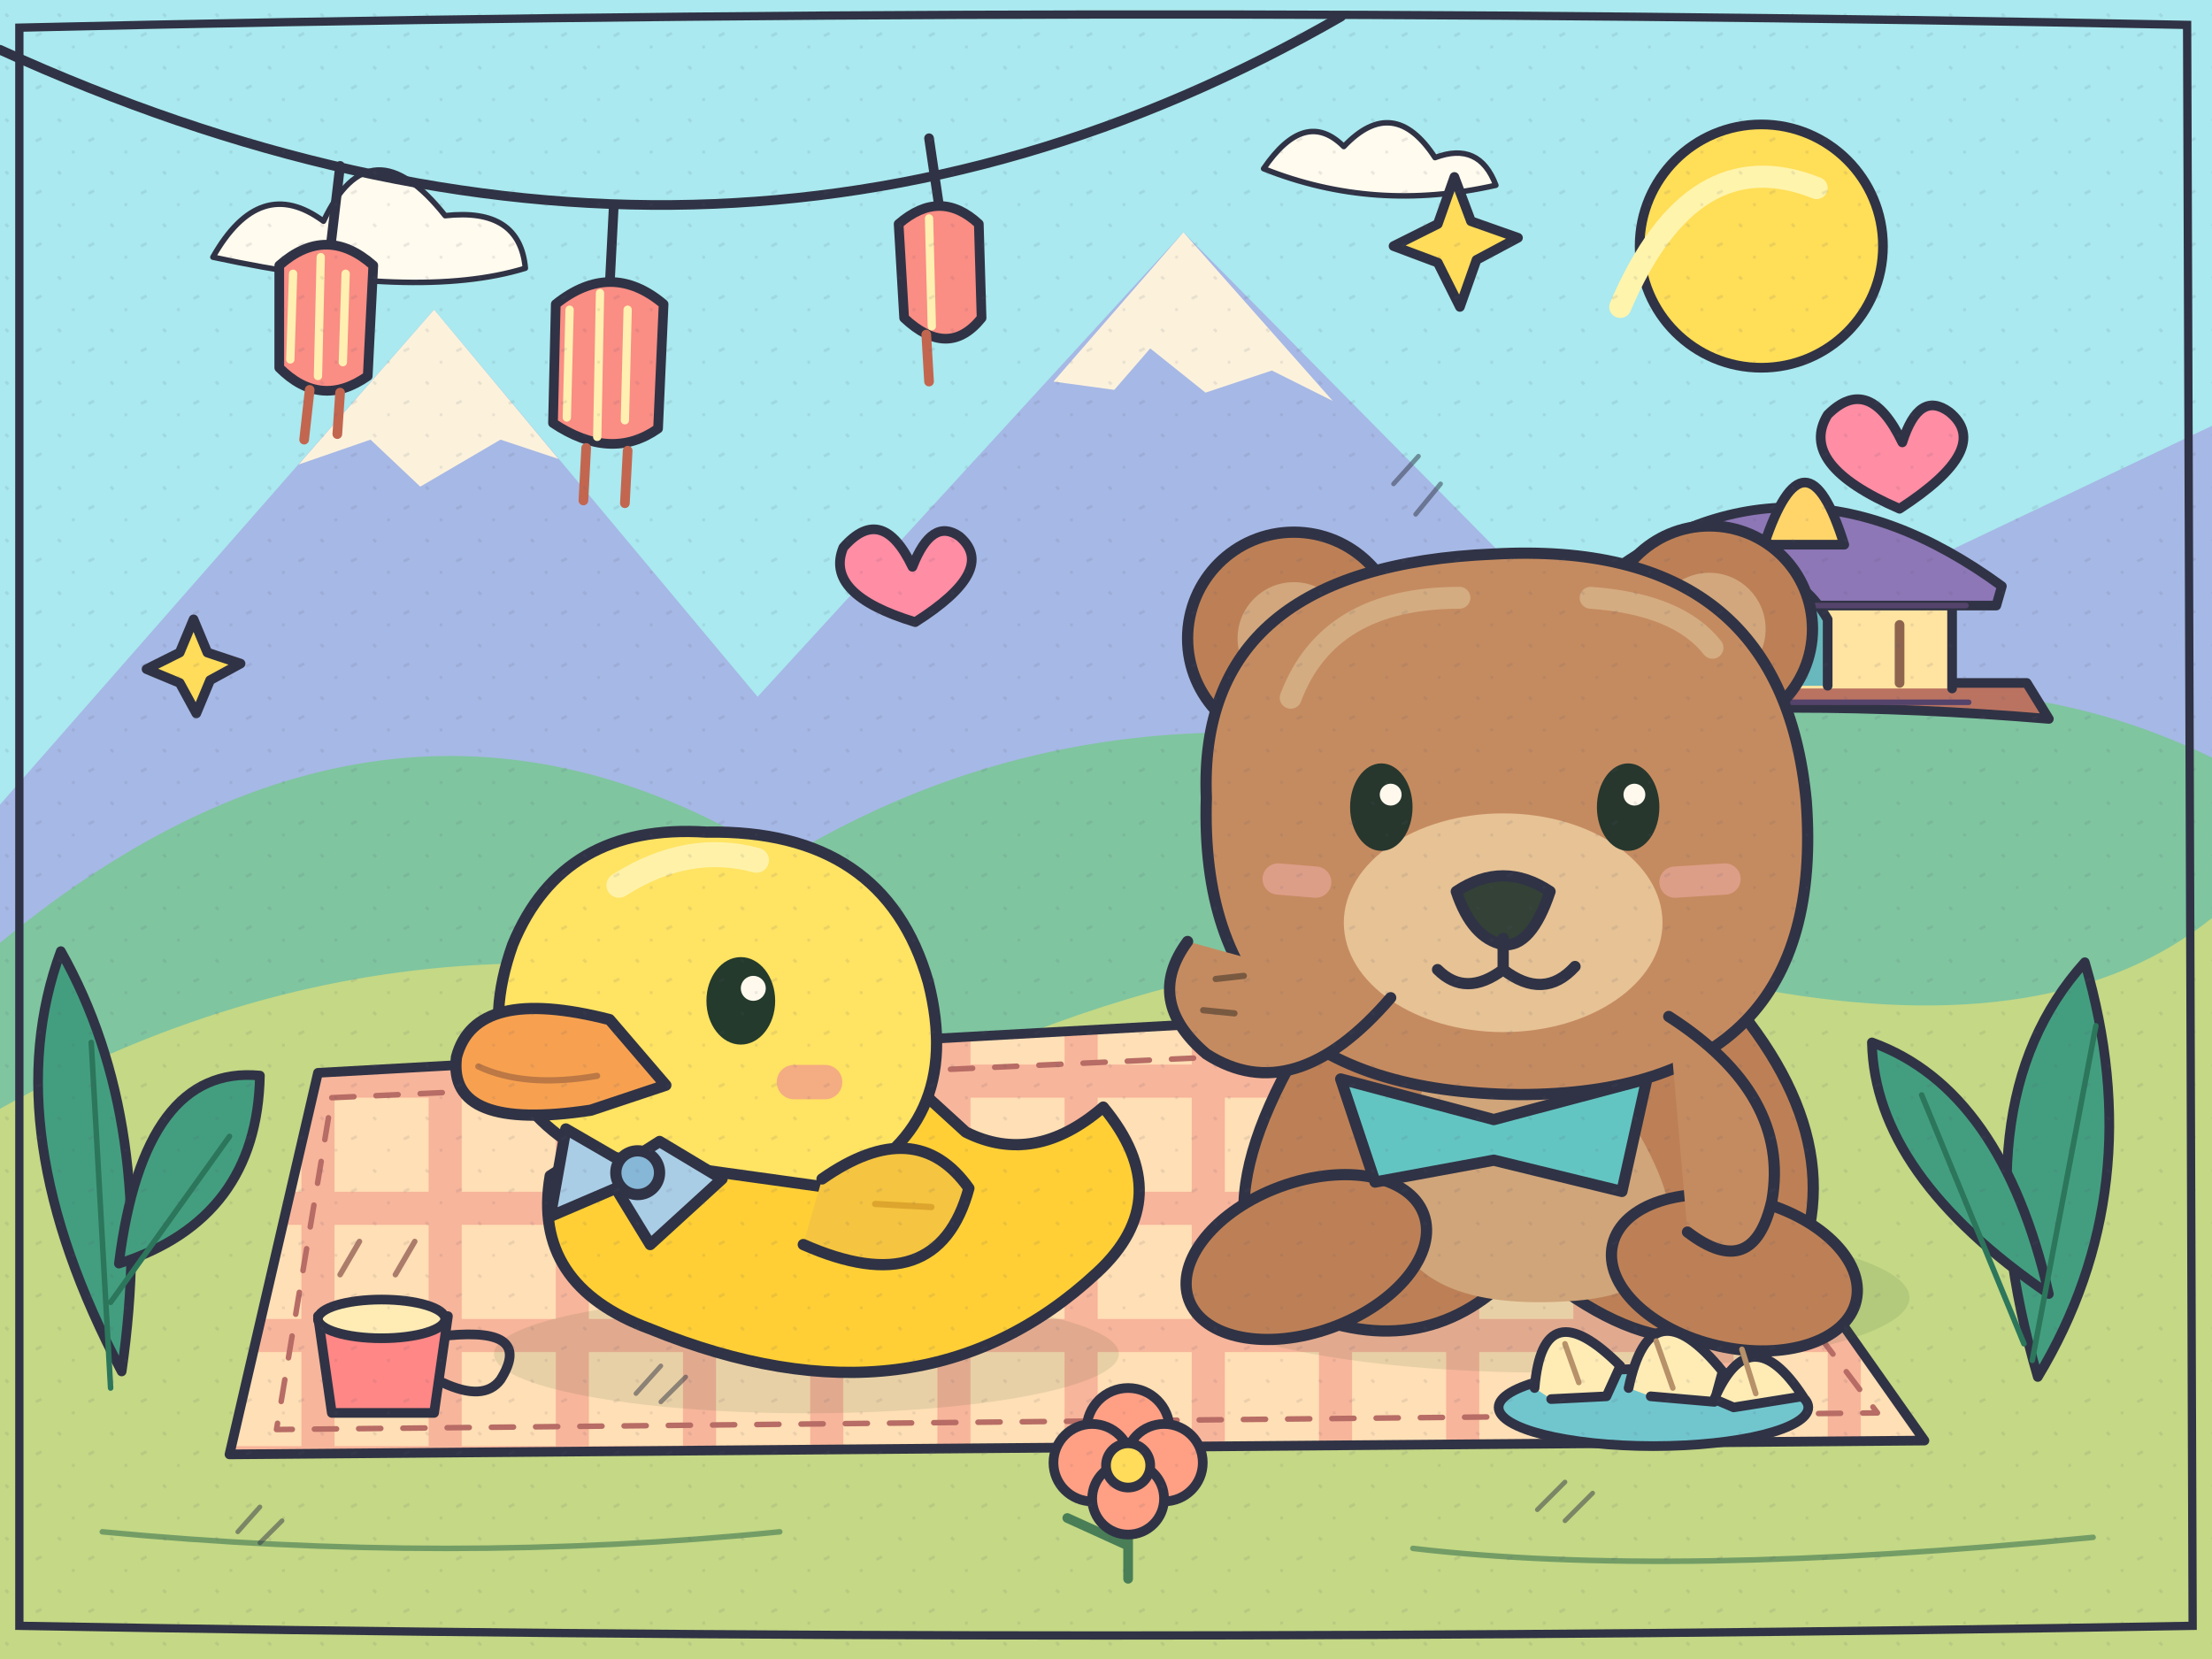
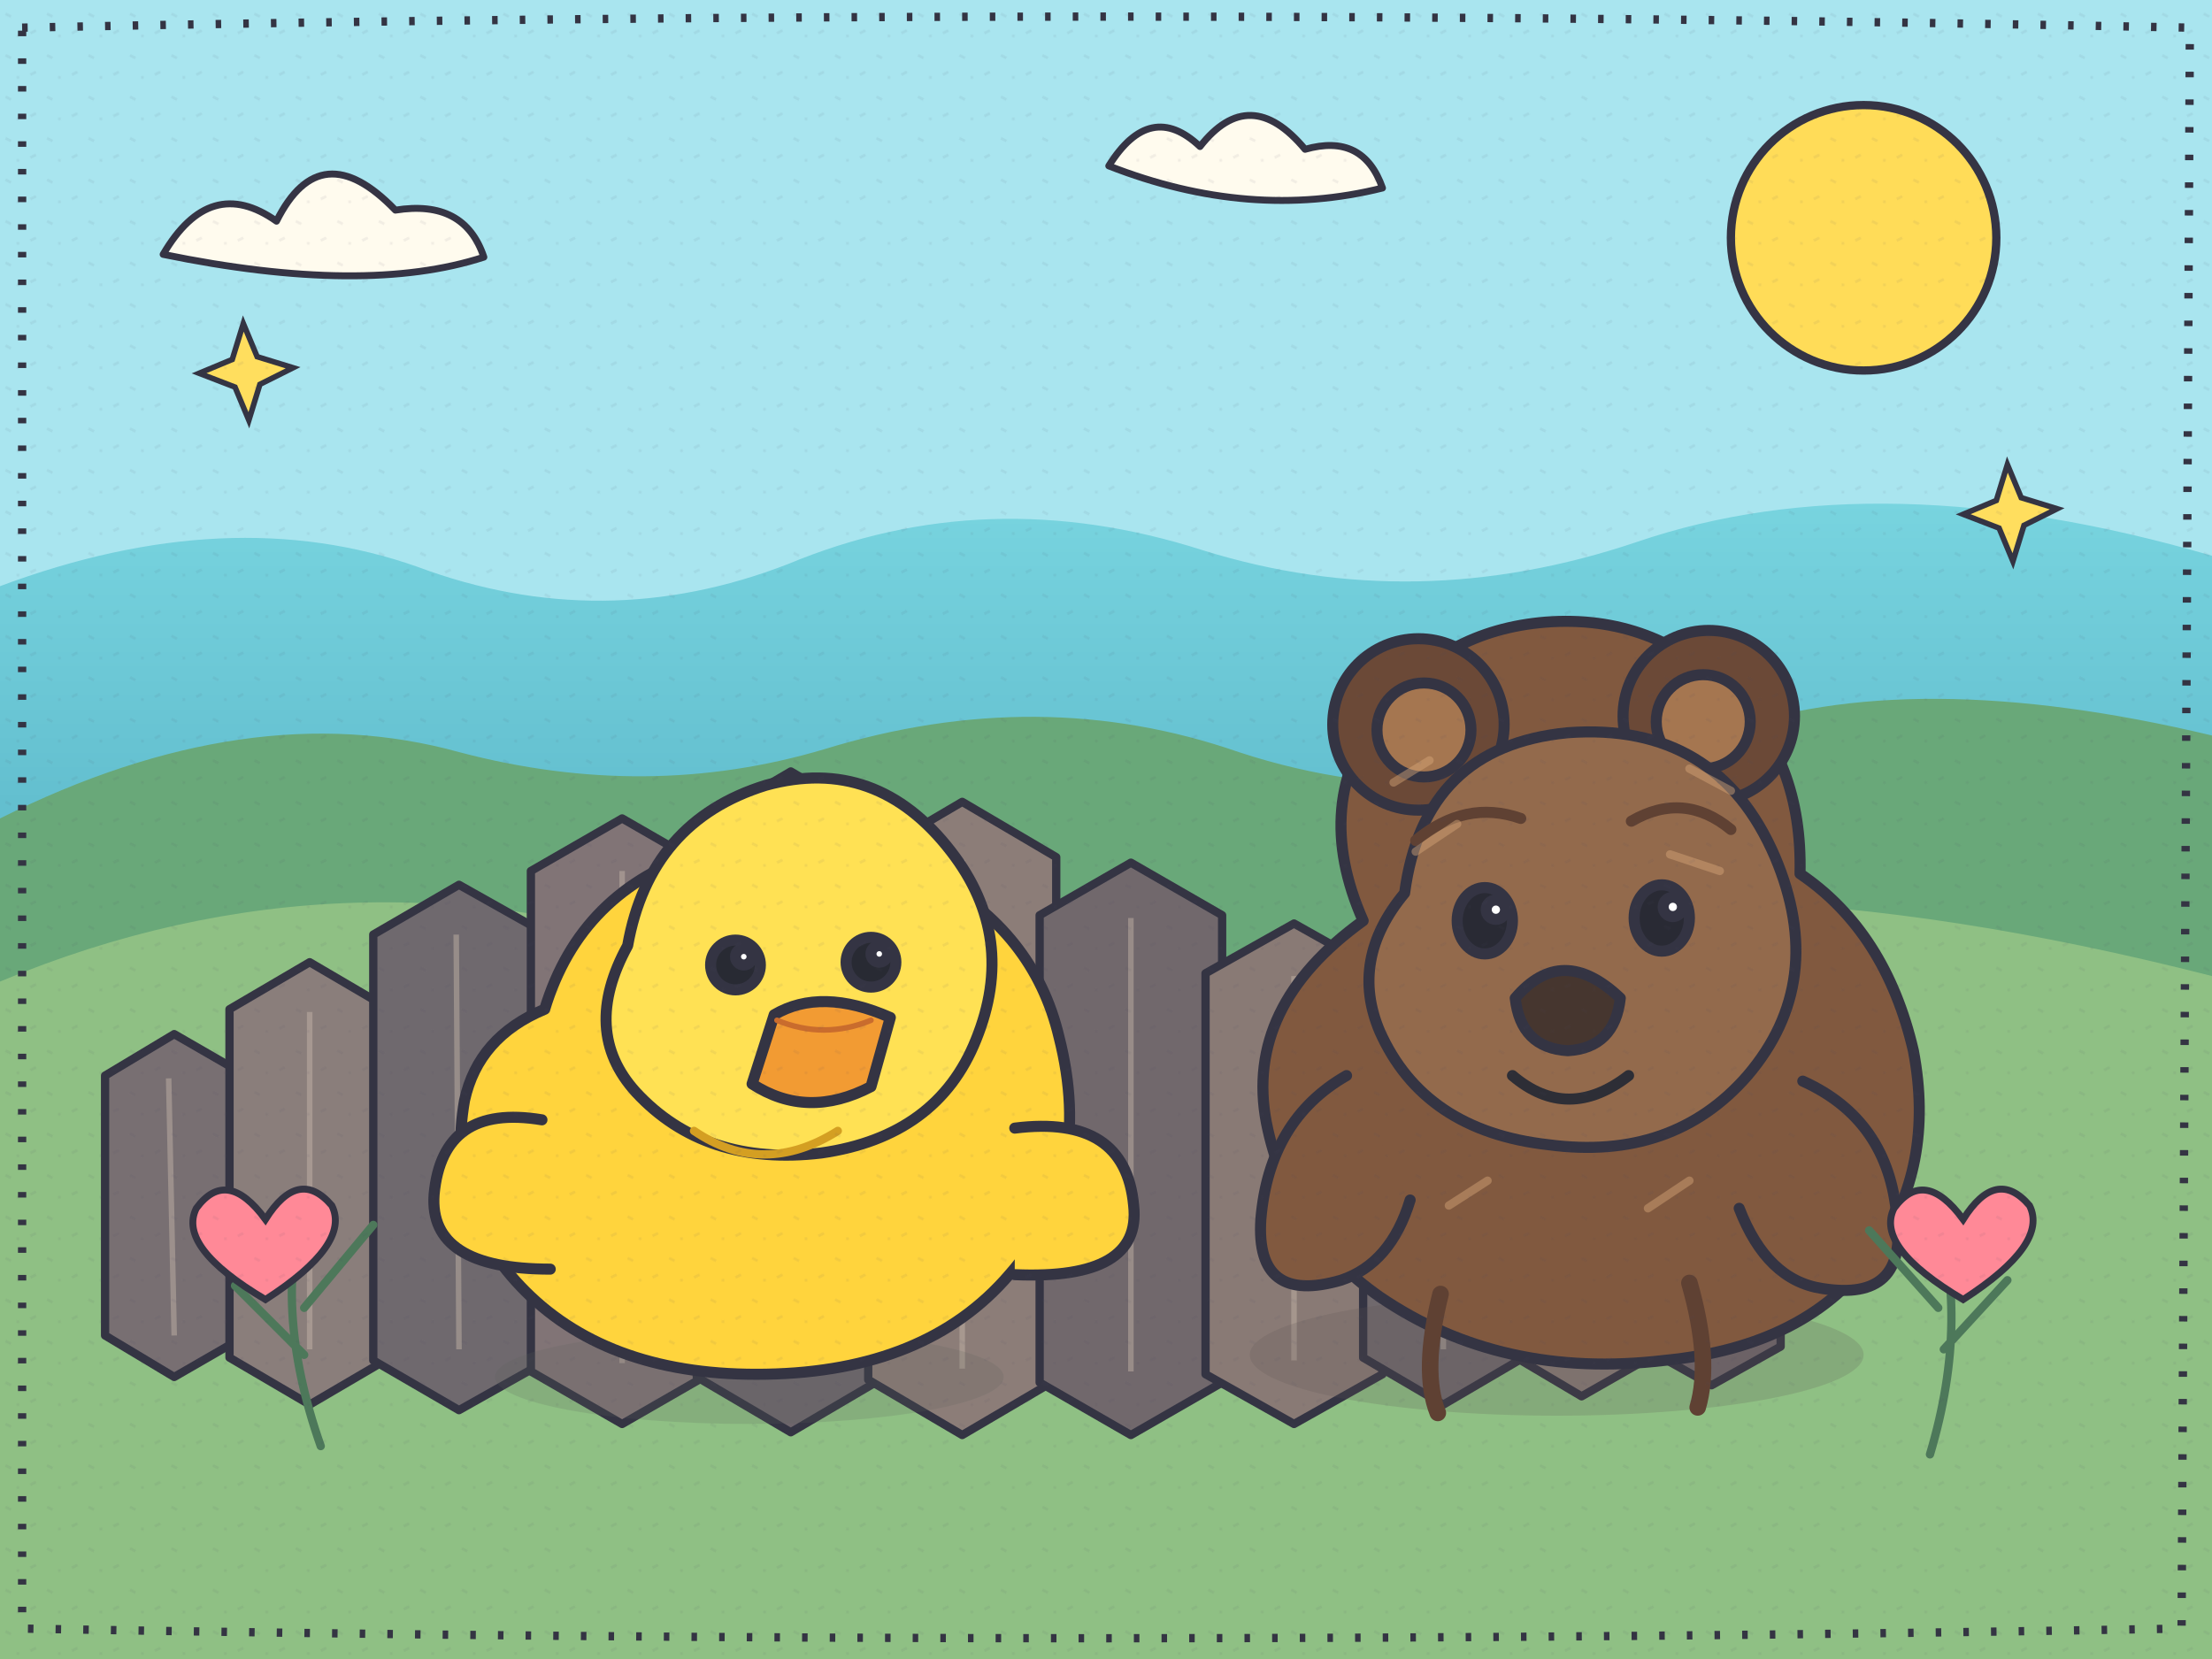
<svg xmlns="http://www.w3.org/2000/svg" viewBox="0 0 800 600" fill="none" role="img" aria-labelledby="title desc">
  <defs>
-     <pattern id="paper" width="19" height="19" patternUnits="userSpaceOnUse">
-       <path d="m2 5 1 1m10 7 2-1m-8 5h1" stroke="#53526b" opacity=".12" />
+     <pattern id="paper" width="15" height="15" patternUnits="userSpaceOnUse">
+       <path d="m2 5 2 1m7 6 2-1m-7 2h1" stroke="#4b485d" stroke-width="1" opacity=".12" />
    </pattern>
-     <pattern id="gingham" width="46" height="46" patternUnits="userSpaceOnUse">
-       <rect width="46" height="46" fill="#ffdfb5" />
-       <path d="M0 23h46M23 0v46" stroke="#ef8b81" stroke-width="12" opacity=".5" />
-     </pattern>
-     <pattern id="hatch" width="8" height="8" patternUnits="userSpaceOnUse" patternTransform="rotate(24)">
-       <path d="M0 0v8" stroke="#454057" opacity=".13" stroke-width="2" />
-     </pattern>
+     <linearGradient id="sea" x1="0" y1="0" x2="0" y2="1">
+       <stop stop-color="#78d4df" />
+       <stop offset="1" stop-color="#4ba7bd" />
+     </linearGradient>
  </defs>
-   <rect width="800" height="600" fill="#fff6dc" />
-   <path d="M0 0h800v380q-225 28-430-14T0 420Z" fill="#a9e9ef" />
-   <path d="M0 291 157 112 274 252 428 84 594 252 800 154v268H0Z" fill="#a6b8e5" />
-   <path d="m108 168 49-56 45 54-21-7-29 17-18-17Z M381 138l47-54 54 61-22-11-24 8-20-16-13 15Z" fill="#fcf2dc" />
-   <path d="M0 341q143-118 283-30 123-75 279-28 131-61 238-9v184H0Z" fill="#7fc5a0" />
-   <path d="M0 401q168-94 354-20 144-62 284-23 106 19 162-26v268H0Z" fill="#c4d885" />
-   <g stroke="#303345" stroke-width="3.5" stroke-linecap="round" stroke-linejoin="round">
-     <circle cx="637" cy="89" r="44" fill="#ffde58" />
-     <path d="M586 111q26-61 71-43" stroke="#fff4ac" stroke-width="8" />
-     <path d="M77 93q17-30 40-13 17-36 44-2 27-3 29 19-39 12-113-4ZM457 61q15-22 29-8 18-19 33 4 16-6 22 10-44 10-84-6" fill="#fffbee" stroke-width="2" />
-     <path d="M0 18q259 118 485-12m-362 54-4 34m103-20-2 39m116-63 4 27" fill="none" />
-     <g fill="#fa8d84">
-       <path d="M101 96q17-15 34 0l-2 40q-17 12-32-3Z" />
-       <path d="M201 110q20-16 39 0l-2 45q-17 12-38-2Z" />
-       <path d="M325 81q15-13 29 0l1 34q-12 15-28 0Z" />
+   <rect width="800" height="600" rx="26" fill="#fff4d7" />
+   <path d="M0 0h800v280H0z" fill="#a9e5ef" />
+   <circle cx="674" cy="86" r="48" fill="#ffdc58" stroke="#353444" stroke-width="3" />
+   <g fill="#fffbee" stroke="#353444" stroke-width="2.5" stroke-linecap="round" stroke-linejoin="round">
+     <path d="M59 92q17-29 41-12 16-32 43-4 25-4 32 17-43 14-116-1Z" />
+     <path d="M401 60q15-24 33-7 18-23 38 1 21-6 28 14-48 12-99-8Z" />
+   </g>
+   <path d="M0 212q83-31 151-7 67 25 134-1 72-30 150-5 77 24 157-3 88-30 208 5v213H0Z" fill="url(#sea)" />
+   <path d="M0 296q90-45 166-24 68 18 132-1 78-24 150 1 82 27 174-7 69-25 178 1v175H0Z" fill="#69a879" />
+   <path d="M0 355q127-53 259-8 104 36 227-4 122-39 314 10v247H0Z" fill="#8fc084" />
+   <g stroke="#343443" stroke-width="3" stroke-linejoin="round">
+     <g>
+       <path d="M38 389l25-15 26 15v94l-26 15-25-15Z" fill="#786f72" />
+       <path d="M83 365l29-17 29 17v126l-29 17-29-17Z" fill="#8a7e7b" />
+       <path d="M135 338l31-18 32 18v154l-32 18-31-18Z" fill="#6f696e" />
+       <path d="M192 315l33-19 33 19v181l-33 19-33-19Z" fill="#817476" />
+       <path d="M252 299l34-20 34 20v199l-34 20-34-20Z" fill="#6e666c" />
+       <path d="M314 310l34-20 34 20v189l-34 20-34-20Z" fill="#8c7d78" />
+       <path d="M376 331l33-19 33 19v169l-33 19-33-19Z" fill="#71686c" />
+       <path d="M436 352l32-18 32 18v145l-32 18-32-18Z" fill="#897a75" />
+       <path d="M493 370l29-17 29 17v121l-29 17-29-17Z" fill="#70696d" />
+       <path d="M545 388l27-16 28 16v101l-28 16-27-16Z" fill="#877a76" />
+       <path d="M594 402l25-14 25 14v85l-25 14-25-14Z" fill="#70676c" />
    </g>
-     <g stroke="#fff0b1" stroke-width="3">
-       <path d="m116 93-1 43m-9-37-1 31m20-31-1 32m93-25-1 52m-10-46-1 39m22-39-1 40m110-73 1 39" />
-     </g>
-     <path d="m112 141-2 18m13-17-1 15m90 5-1 19m16-18-1 19m109-61 1 17" stroke="#c36650" />
-     <g transform="translate(590 187)">
-       <path d="M-24 73q79-8 175 0l-8-13H-13Z" fill="#ba7361" />
-       <path d="M6 62V21h110v41" fill="#ffe3a1" />
-       <path d="M-14 25q70-57 148 0l-2 7H-14Z" fill="#8d77b6" />
-       <path d="M48 10Q63-35 77 10Z" fill="#ffd56a" />
-       <path d="M20 39v21m77-21v21" stroke="#8e644f" />
-       <path d="M39 61V37q16-27 32 0v24" fill="#68b8bd" />
-       <path d="M3 32h118M12 67h110" stroke="#54436b" stroke-width="2" />
-     </g>
-     <path d="m115 388 469-26 112 159-613 5Z" fill="url(#gingham)" />
-     <path d="m120 397 457-21 102 135-579 6Z" stroke="#b76c65" stroke-width="2" stroke-dasharray="8 8" fill="none" />
-     <g transform="translate(60 58) scale(1.13)" stroke="#303345" stroke-width="3.6" stroke-linecap="round" stroke-linejoin="round">
-       <g transform="translate(317 89)">
-         <ellipse cx="126" cy="275" rx="115" ry="24" fill="#294e2c" opacity=".11" stroke="none" />
-         <path d="M56 179q-51 75-9 101 42 17 71-17 54 46 85 7 23-47-27-99Z" fill="#bd8056" />
-         <path d="M87 201q44-24 66 19 31 52-19 56-53 4-59-27" fill="#d0a57a" stroke="none" />
-         <ellipse cx="48" cy="262" rx="40" ry="24" fill="#bd8056" transform="rotate(-20 48 262)" />
-         <ellipse cx="185" cy="267" rx="40" ry="24" fill="#bd8056" transform="rotate(13 185 267)" />
-         <circle cx="44" cy="64" r="34" fill="#bd8056" />
-         <circle cx="177" cy="61" r="33" fill="#bd8056" />
-         <circle cx="44" cy="64" r="18" fill="#d2a77d" stroke="none" />
-         <circle cx="177" cy="61" r="18" fill="#d2a77d" stroke="none" />
-         <path d="M16 115Q13 41 108 37q92-5 100 79 7 94-92 94-103-1-100-95Z" fill="#c58b60" />
-         <path d="M43 83q12-32 54-32m42 0q28 2 39 16" fill="none" stroke="#d4ac81" stroke-width="7" />
-         <ellipse cx="111" cy="155" rx="51" ry="35" fill="#e6c295" stroke="none" />
-         <ellipse cx="72" cy="118" rx="10" ry="14" fill="#27372e" stroke="none" />
-         <ellipse cx="151" cy="118" rx="10" ry="14" fill="#27372e" stroke="none" />
-         <circle cx="75" cy="114" r="3.5" fill="#fff9ed" stroke="none" />
-         <circle cx="153" cy="114" r="3.5" fill="#fff9ed" stroke="none" />
-         <path d="M96 145q15-10 30 0-6 18-15 17-10-2-15-17" fill="#334137" />
-         <path d="M111 160v10q-12 9-21 0m21 0q13 10 23-1" fill="none" />
-         <path d="M51 142l-12-1m127 1 16-1" stroke="#dd9e88" stroke-width="10" />
-         <path d="M59 205l49 13 49-13-8 36-41-10-38 7Z" fill="#63c5c2" />
-         <path d="M75 179q-31 36-59 18-20-17-6-36" fill="#c58b60" />
-         <path d="M164 185q39 25 33 59-6 26-27 10" fill="#c58b60" />
-         <path d="M19 173l9-1m-13 11 10 1" stroke="#795a41" stroke-width="2" />
-       </g>
-       <g transform="translate(73 204)">
-         <ellipse cx="132" cy="178" rx="100" ry="19" fill="#294e2c" opacity=".11" stroke="none" />
-         <path d="M50 121q-6 35 32 49 86 35 143-18 26-24 2-53-22 19-44 8l-46-42Z" fill="#ffcf35" />
-         <path d="M62 114q-40-22-24-67Q54 8 100 11q57-1 71 48 12 47-30 66Z" fill="#ffe363" />
-         <path d="M72 28q22-14 44-8" stroke="#fff2a8" stroke-width="8" fill="none" />
-         <path d="M69 71q-43-11-49 12-3 24 43 17l24-8Z" fill="#f7a150" />
-         <path d="M27 86q15 7 38 3" fill="none" stroke="#bc7845" stroke-width="2" />
-         <ellipse cx="111" cy="65" rx="11" ry="14" fill="#243a2c" stroke="none" />
-         <circle cx="115" cy="61" r="4" fill="#fff9ed" stroke="none" />
-         <path d="M128 91h10" stroke="#f4ac82" stroke-width="11" />
-         <path d="M137 122q30-21 47 3-10 37-53 18" fill="#f5c440" />
-         <path d="M154 130l18 1" stroke="#dda52d" stroke-width="2" />
-         <path d="M85 110l20 12-23 21-11-18-21 9 5-28 19 11Z" fill="#aacde6" />
-         <circle cx="78" cy="120" r="7" fill="#86b7d7" />
-       </g>
-     </g>
-     <g fill="#439e7f">
-       <path d="M44 496q-46-87-22-152 35 62 22 152Z" />
-       <path d="M43 457q9-72 51-68-1 52-51 68Z" />
-       <path d="M737 498q-29-99 17-150 24 82-17 150Z" />
-       <path d="M741 468q-63-43-64-91 47 17 64 91Z" />
-     </g>
-     <g stroke="#2c765c" stroke-width="2">
-       <path d="m33 377 7 125m43-91-43 60m718-100-23 121m-40-96 37 90" />
-     </g>
-     <g transform="translate(115 476)">
-       <path d="M0 0h47l-5 35H5Z" fill="#ff8786" />
-       <path d="M47 7q31-3 19 16-6 8-21 1" fill="none" />
-       <ellipse cx="23" cy="1" rx="23" ry="7" fill="#ffecb5" />
-       <path d="m8-15 7-12m13 12 7-12" stroke="#ac7c6b" stroke-width="2" />
-     </g>
-     <g transform="translate(569 488)">
-       <ellipse cx="29" cy="21" rx="56" ry="14" fill="#71c6ce" />
-       <path d="M-14 14q3-36 31-8l-5 11-20 1m28-4q8-38 34-6l-3 11-23-2m23 1q13-30 32-1l-25 4Z" fill="#ffecb5" />
-       <path d="m-3-2 5 14m28-15 6 17m25-14 5 16" stroke="#b79169" stroke-width="2" />
-     </g>
-     <g fill="#ff8da4">
-       <path d="M688 160q-12-25-27-10-11 18 26 34 34-22 18-35-11-8-17 11Z" />
-       <path d="M330 205q-11-23-25-7-7 17 26 27 30-19 16-31-10-7-17 11Z" />
-     </g>
-     <g fill="#ffdc59">
-       <path d="m526 64 6 16 17 6-15 8-6 17-8-16-16-6 16-8Z" />
-       <path d="m70 224 5 12 12 4-11 6-5 12-6-11-12-5 12-6Z" />
-     </g>
-     <g transform="translate(408 527)">
-       <path d="m0 44 0-47m0 35-22-10m22 0 20-11" stroke="#497e57" />
-       <g fill="#ffa084">
-         <circle cy="-10" r="15" />
-         <circle cx="-13" cy="2" r="14" />
-         <circle cx="13" cy="2" r="14" />
-         <circle cy="15" r="13" />
-       </g>
-       <circle cy="3" r="8" fill="#ffdc59" />
-     </g>
-     <path d="M37 554q126 12 245 0m229 6q93 11 246-4" stroke="#749d66" stroke-width="2" />
-     <g stroke-width="1.7" opacity=".5">
-       <path d="m504 175 9-10m-1 21 9-11m-291 329 9-10m0 13 9-9m308 48 10-10m0 14 10-10m-490 14 8-9m0 13 8-8" />
+     <g opacity=".45" stroke="#c7b9aa" stroke-width="2">
+       <path d="m61 390 2 93m49-117v122m53-150 1 150m59-173v178m61-194v196m62-184v184m61-163v164m59-143v139m54-120v116m51-98v96" />
    </g>
  </g>
-   <rect width="800" height="600" fill="url(#paper)" />
-   <path d="M7 10q385-9 784-1L793 588q-393 7-786 0Z" fill="none" stroke="#303345" stroke-width="3" />
+   <g transform="translate(430 182)" stroke="#343443" stroke-width="4" stroke-linecap="round" stroke-linejoin="round">
+     <ellipse cx="133" cy="308" rx="111" ry="22" fill="#5b514f" opacity=".2" stroke="none" />
+     <path d="M63 151q-19-43 7-76 22-29 59-32 39-3 67 25 26 25 25 66 31 21 41 64 8 42-14 73-24 34-76 39-59 7-103-23-33-23-41-63-8-42 35-73Z" fill="#81593f" />
+     <circle cx="83" cy="80" r="31" fill="#6b4937" />
+     <circle cx="188" cy="77" r="31" fill="#6b4937" />
+     <circle cx="85" cy="82" r="17" fill="#a57650" />
+     <circle cx="186" cy="79" r="17" fill="#a57650" />
+     <path d="M78 141q7-53 59-58 54-4 75 45 19 45-10 79-27 31-72 25-45-5-61-41-11-26 9-50Z" fill="#936a4c" />
+     <ellipse cx="107" cy="151" rx="10" ry="12" fill="#292a34" />
+     <ellipse cx="171" cy="150" rx="10" ry="12" fill="#292a34" />
+     <circle cx="111" cy="147" r="3.5" fill="#fff" />
+     <circle cx="175" cy="146" r="3.5" fill="#fff" />
+     <path d="M118 179q17-20 38 0-2 18-19 19-17-1-19-19Z" fill="#46362f" />
+     <path d="M117 207q20 17 42 0" stroke="#2d2e36" />
+     <path d="M82 122q18-15 38-8m40 1q19-11 36 3" stroke="#5f4133" />
+     <path d="M57 207q-28 16-31 52-2 31 29 22 18-6 25-29m142-43q31 14 34 49 4 31-27 26-20-3-30-29" fill="#81593f" />
+     <path d="M91 286q-7 28-1 43m91-47q8 28 3 45" stroke="#5f4133" stroke-width="6" />
+     <g stroke="#d7a778" stroke-width="3" opacity=".45">
+       <path d="m74 101 13-8m-5 33 15-10m84-20 15 8m-22 23 18 6m-98 121 14-9m58 10 15-10" />
+     </g>
+   </g>
+   <g transform="translate(154 273)" stroke="#343443" stroke-width="4" stroke-linecap="round" stroke-linejoin="round">
+     <ellipse cx="117" cy="225" rx="92" ry="17" fill="#59615b" opacity=".18" stroke="none" />
+     <path d="M43 92q13-43 57-57 42-13 83 9 37 20 46 58 13 51-18 86-30 35-88 36-56 1-87-30-29-29-22-69 5-23 29-33Z" fill="#ffd43d" />
+     <path d="M73 69q8-45 50-58 40-11 67 24 24 31 9 68-14 35-56 41-42 5-67-22-20-22-3-53Z" fill="#ffe154" />
+     <circle cx="112" cy="76" r="9" fill="#282a33" />
+     <circle cx="161" cy="75" r="9" fill="#282a33" />
+     <circle cx="115" cy="73" r="3" fill="#fff" />
+     <circle cx="164" cy="72" r="3" fill="#fff" />
+     <path d="M126 94q17-10 42 1l-7 25q-23 12-43-1Z" fill="#f29b33" />
+     <path d="M127 96q17 7 34 0" stroke="#c96c2d" stroke-width="2" />
+     <path d="M97 136q25 17 52 0" stroke="#d49f22" stroke-width="3" />
+     <path d="M42 132q-36-6-39 27-2 27 42 27m168-51q40-5 43 28 3 27-43 25" fill="#ffd43d" />
+   </g>
+   <g stroke="#4d785a" stroke-width="3" stroke-linecap="round">
+     <path d="M116 523q-18-51-5-91m-1 58-25-25m25 8 25-30M698 526q15-50 1-92m4 54 23-25m-25 10-25-28" />
+   </g>
+   <g fill="#ff8997" stroke="#343443" stroke-width="2.5">
+     <path d="M96 441q-14-19-25-4-7 14 25 33 31-20 24-34-12-14-24 5Z" />
+     <path d="M710 441q-14-19-25-4-7 14 25 33 31-20 24-34-12-14-24 5Z" />
+   </g>
+   <g fill="#ffde5e" stroke="#343443" stroke-width="2">
+     <path d="m88 117 5 12 13 4-12 6-4 13-5-12-13-5 12-5Z" />
+     <path d="m726 168 5 12 13 4-12 6-4 13-5-12-13-5 12-5Z" />
+   </g>
+   <rect width="800" height="600" fill="url(#paper)" opacity=".6" />
+   <path d="M8 10q390-8 784 0l-3 579q-391 7-781 0Z" fill="none" stroke="#343443" stroke-width="3" stroke-dasharray="2 8" />
</svg>
